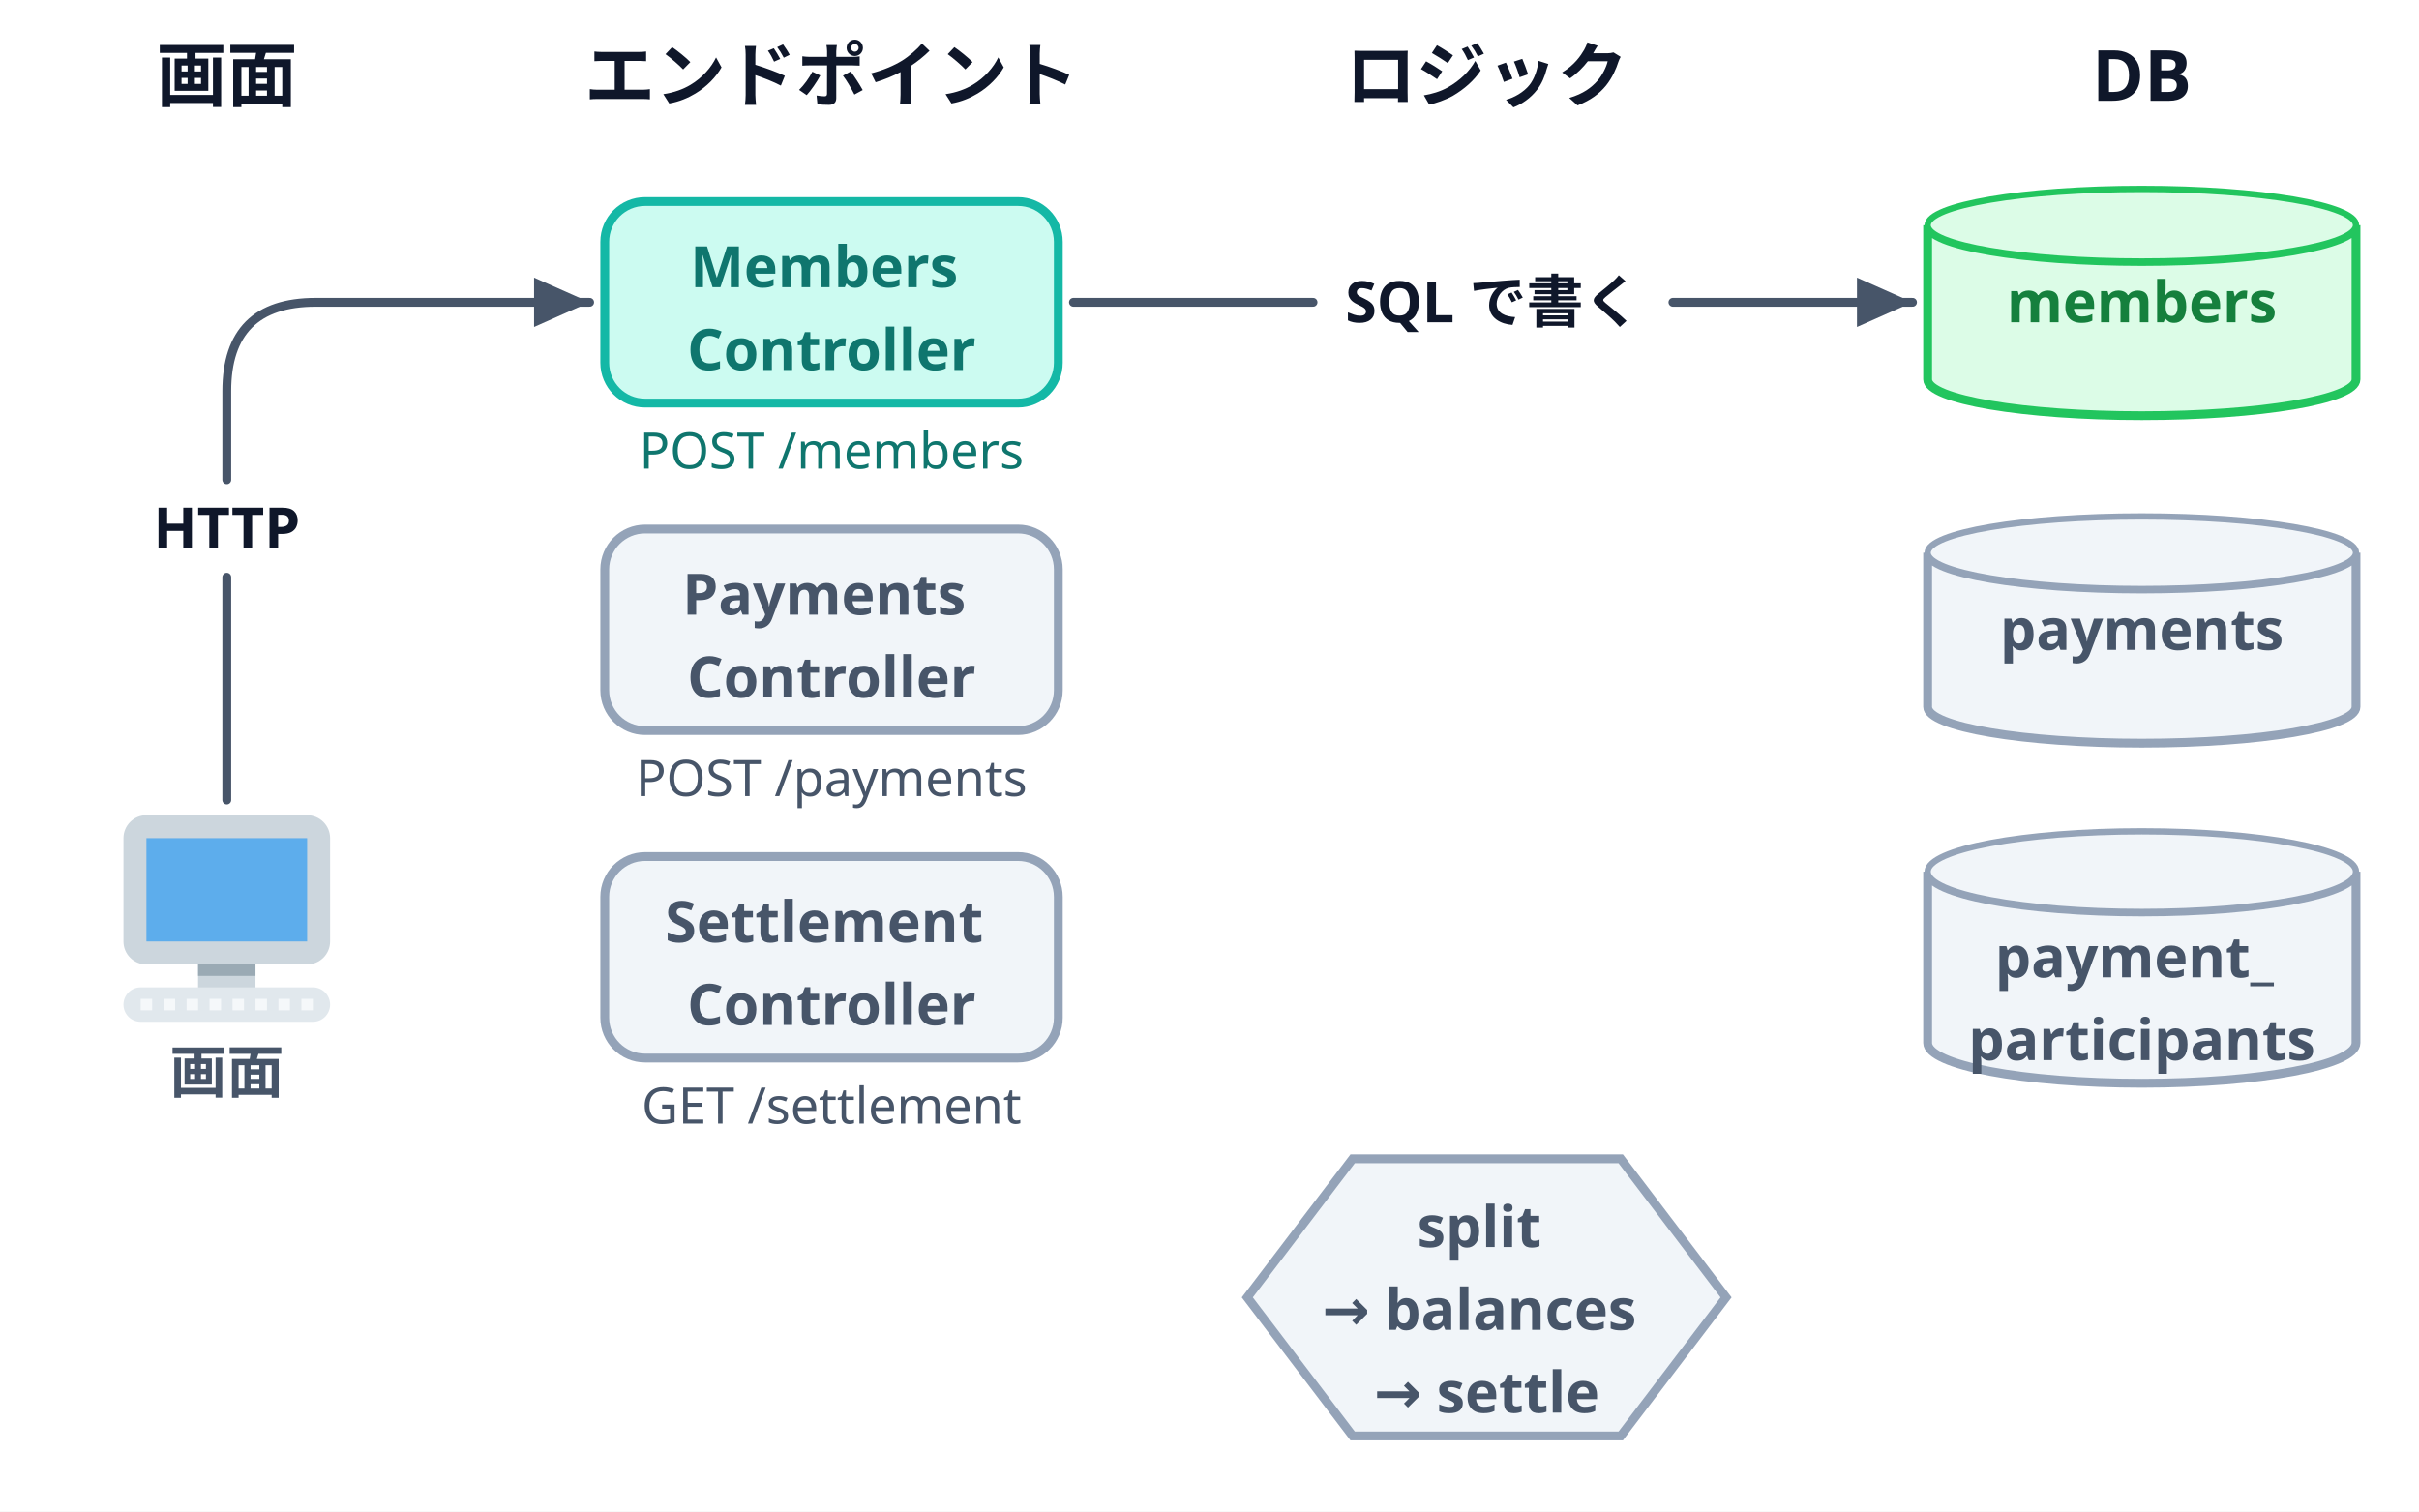
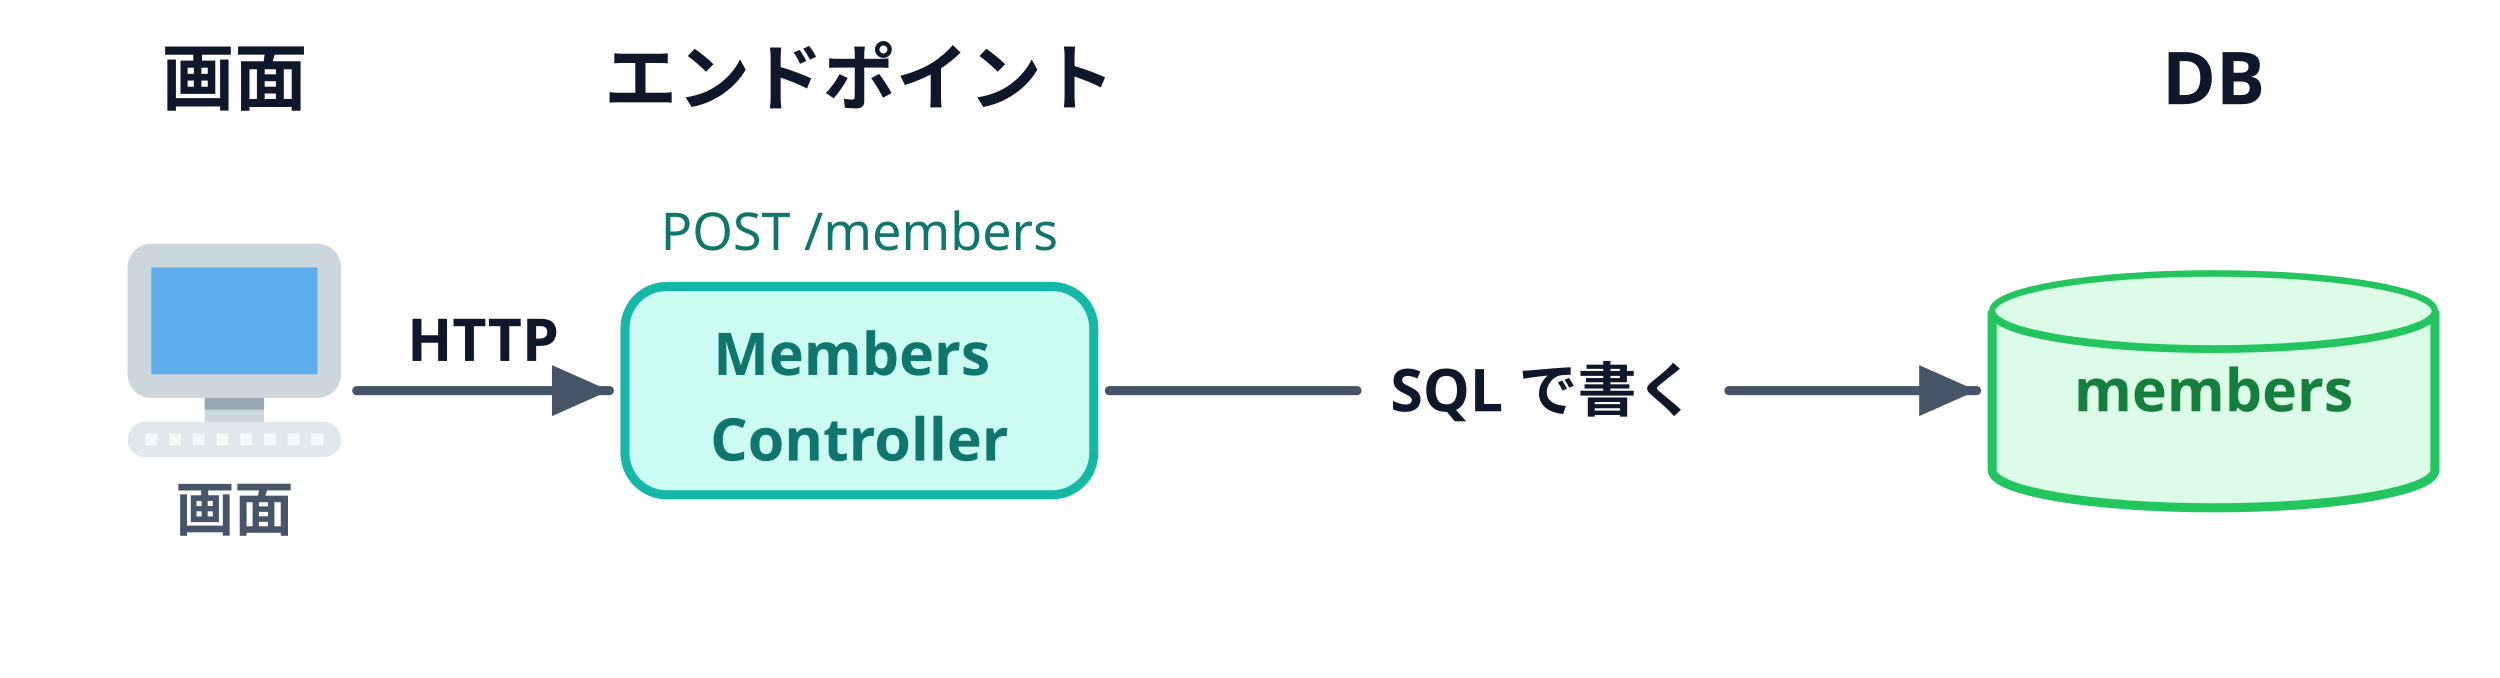
- <svg xmlns="http://www.w3.org/2000/svg" width="960" height="600" viewBox="0 0 960 600" font-family="'Hiragino Sans','Noto Sans JP','Yu Gothic','Segoe UI',sans-serif">
+ <svg xmlns="http://www.w3.org/2000/svg" width="960" height="260" viewBox="0 0 960 260" font-family="'Hiragino Sans','Noto Sans JP','Yu Gothic','Segoe UI',sans-serif">
  <defs>
    <marker id="aR" viewBox="0 0 10 10" refX="9" refY="5" markerWidth="7" markerHeight="7" orient="auto-start-reverse">
      <path d="M0 1 L9 5 L0 9 z" fill="#475569" />
    </marker>
    <marker id="aRsub" viewBox="0 0 10 10" refX="9" refY="5" markerWidth="7" markerHeight="7" orient="auto-start-reverse">
      <path d="M0 1 L9 5 L0 9 z" fill="#94a3b8" />
    </marker>
  </defs>
-   <rect x="0" y="0" width="960" height="600" fill="#ffffff" />
+   <rect x="0" y="0" width="960" height="260" fill="#ffffff" />
  <text x="90" y="40" text-anchor="middle" font-size="28.0" fill="#0f172a" font-weight="700">画面</text>
  <text x="330" y="40" text-anchor="middle" font-size="28.0" fill="#0f172a" font-weight="700">エンドポイント</text>
-   <text x="590" y="40" text-anchor="middle" font-size="28.0" fill="#0f172a" font-weight="700">ロジック</text>
  <text x="850" y="40" text-anchor="middle" font-size="28.0" fill="#0f172a" font-weight="700">DB</text>
-   <svg x="49.0" y="323.6" width="82.0" height="82.0" viewBox="0 0 36 36">
+   <svg x="49.0" y="93.6" width="82.0" height="82.0" viewBox="0 0 36 36">
    <path fill="#CCD6DD" d="M36 22c0 2.209-1.791 4-4 4H4c-2.209 0-4-1.791-4-4V4c0-2.209 1.791-4 4-4h28c2.209 0 4 1.791 4 4v18z" />
    <path fill="#5DADEC" d="M4 4h28v18H4z" />
    <path fill="#CCD6DD" d="M13 26h10v6H13z" />
    <path fill="#9AAAB4" d="M13 26h10v2H13z" />
    <path fill="#E1E8ED" d="M36 33c0-1.657-1.343-3-3-3H3c-1.657 0-3 1.343-3 3s1.343 3 3 3h30c1.657 0 3-1.343 3-3z" />
    <path fill="#F5F8FA" d="M3 32h2v2H3zm4 0h2v2H7zm4 0h2v2h-2zm4 0h2v2h-2zm4 0h2v2h-2zm4 0h2v2h-2zm4 0h2v2h-2zm4 0h2v2h-2z" />
  </svg>
-   <text x="90" y="433.707" text-anchor="middle" font-size="22.667" fill="#475569" font-weight="600">画面</text>
-   <rect x="240" y="80" width="180" height="80" rx="16" fill="#ccfbf1" stroke="#14b8a6" stroke-width="3.5" />
-   <text x="330" y="114" text-anchor="middle" font-size="22.667" fill="#0f766e" font-weight="600">
+   <text x="90" y="203.707" text-anchor="middle" font-size="22.667" fill="#475569" font-weight="600">画面</text>
+   <rect x="240" y="110" width="180" height="80" rx="16" fill="#ccfbf1" stroke="#14b8a6" stroke-width="3.5" />
+   <text x="330" y="144" text-anchor="middle" font-size="22.667" fill="#0f766e" font-weight="600">
    <tspan x="330" dy="0">Members</tspan>
    <tspan x="330" dy="32.867">Controller</tspan>
  </text>
-   <text x="330" y="186" text-anchor="middle" font-size="20.0" fill="#0f766e" font-weight="400">POST /members</text>
-   <rect x="240" y="210" width="180" height="80" rx="16" fill="#f1f5f9" stroke="#94a3b8" stroke-width="3.5" />
-   <text x="330" y="244" text-anchor="middle" font-size="22.667" fill="#475569" font-weight="600">
-     <tspan x="330" dy="0">Payments</tspan>
-     <tspan x="330" dy="32.867">Controller</tspan>
-   </text>
-   <text x="330" y="316" text-anchor="middle" font-size="20.0" fill="#475569" font-weight="400">POST /payments</text>
-   <rect x="240" y="340" width="180" height="80" rx="16" fill="#f1f5f9" stroke="#94a3b8" stroke-width="3.5" />
-   <text x="330" y="374" text-anchor="middle" font-size="22.667" fill="#475569" font-weight="600">
-     <tspan x="330" dy="0">Settlement</tspan>
-     <tspan x="330" dy="32.867">Controller</tspan>
-   </text>
-   <text x="330" y="446" text-anchor="middle" font-size="20.0" fill="#475569" font-weight="400">GET /settlement</text>
-   <polygon points="536.8,460 643.2,460 685,515 643.2,570 536.8,570 495,515" fill="#f1f5f9" stroke="#94a3b8" stroke-width="3.5" />
-   <text x="590" y="495" text-anchor="middle" font-size="22.667" fill="#475569" font-weight="600">
-     <tspan x="590" dy="0">split</tspan>
-     <tspan x="590" dy="32.867">→ balances</tspan>
-     <tspan x="590" dy="32.867">→ settle</tspan>
-   </text>
-   <path d="M765.0 89.4 A85.0 14.4 0 0 0 935.0 89.4 L935.0 150.6 A85.0 14.4 0 0 1 765.0 150.6 Z" fill="#dcfce7" stroke="#22c55e" stroke-width="3.5" />
-   <ellipse cx="850.0" cy="89.4" rx="85.0" ry="14.4" fill="#dcfce7" stroke="#22c55e" stroke-width="2.5" />
-   <text x="850" y="127.933" text-anchor="middle" font-size="22.667" fill="#15803d" font-weight="600">members</text>
-   <path d="M765.0 219.4 A85.0 14.4 0 0 0 935.0 219.4 L935.0 280.6 A85.0 14.4 0 0 1 765.0 280.6 Z" fill="#f1f5f9" stroke="#94a3b8" stroke-width="3.5" />
-   <ellipse cx="850.0" cy="219.4" rx="85.0" ry="14.4" fill="#f1f5f9" stroke="#94a3b8" stroke-width="2.5" />
-   <text x="850" y="257.933" text-anchor="middle" font-size="22.667" fill="#475569" font-weight="600">payments</text>
-   <path d="M765.0 346.0 A85.0 16.0 0 0 0 935.0 346.0 L935.0 414.0 A85.0 16.0 0 0 1 765.0 414.0 Z" fill="#f1f5f9" stroke="#94a3b8" stroke-width="3.5" />
-   <ellipse cx="850.0" cy="346.0" rx="85.0" ry="16.0" fill="#f1f5f9" stroke="#94a3b8" stroke-width="2.5" />
-   <text x="850" y="387.933" text-anchor="middle" font-size="22.667" fill="#475569" font-weight="600">
-     <tspan x="850" dy="0">payment_</tspan>
-     <tspan x="850" dy="32.867">participants</tspan>
-   </text>
-   <path d="M90.00 317.57 L90.00 299.57 L90.00 229.12" fill="none" stroke="#475569" stroke-width="3.5" stroke-linecap="round" stroke-linejoin="round" />
-   <path d="M90.00 190.45 L90.00 155.23 Q90.00 120.00 125.23 120.00 L216.00 120.00 L234.00 120.00" fill="none" stroke="#475569" stroke-width="3.5" stroke-linecap="round" stroke-linejoin="round" marker-end="url(#aR)" />
-   <text x="90" y="217.72" text-anchor="middle" font-size="22.667" fill="#0f172a" font-weight="600">HTTP</text>
-   <path d="M426.00 120.00 L521.09 120.00" fill="none" stroke="#475569" stroke-width="3.5" stroke-linecap="round" stroke-linejoin="round" />
-   <path d="M663.91 120.00 L759.00 120.00" fill="none" stroke="#475569" stroke-width="3.5" stroke-linecap="round" stroke-linejoin="round" marker-end="url(#aR)" />
-   <text x="592.5" y="127.933" text-anchor="middle" font-size="22.667" fill="#0f172a" font-weight="600">SQL で書く</text>
+   <text x="330" y="96" text-anchor="middle" font-size="20.0" fill="#0f766e" font-weight="400">POST /members</text>
+   <path d="M765.0 119.4 A85.0 14.4 0 0 0 935.0 119.4 L935.0 180.6 A85.0 14.4 0 0 1 765.0 180.6 Z" fill="#dcfce7" stroke="#22c55e" stroke-width="3.5" />
+   <ellipse cx="850.0" cy="119.4" rx="85.0" ry="14.4" fill="#dcfce7" stroke="#22c55e" stroke-width="2.5" />
+   <text x="850" y="157.933" text-anchor="middle" font-size="22.667" fill="#15803d" font-weight="600">members</text>
+   <path d="M137.00 150.00 L234.00 150.00" fill="none" stroke="#475569" stroke-width="3.5" stroke-linecap="round" stroke-linejoin="round" marker-end="url(#aR)" />
+   <text x="185.5" y="138.6" text-anchor="middle" font-size="22.667" fill="#0f172a" font-weight="600">HTTP</text>
+   <path d="M426.00 150.00 L521.09 150.00" fill="none" stroke="#475569" stroke-width="3.5" stroke-linecap="round" stroke-linejoin="round" />
+   <path d="M663.91 150.00 L759.00 150.00" fill="none" stroke="#475569" stroke-width="3.5" stroke-linecap="round" stroke-linejoin="round" marker-end="url(#aR)" />
+   <text x="592.5" y="157.933" text-anchor="middle" font-size="22.667" fill="#0f172a" font-weight="600">SQL で書く</text>
</svg>
